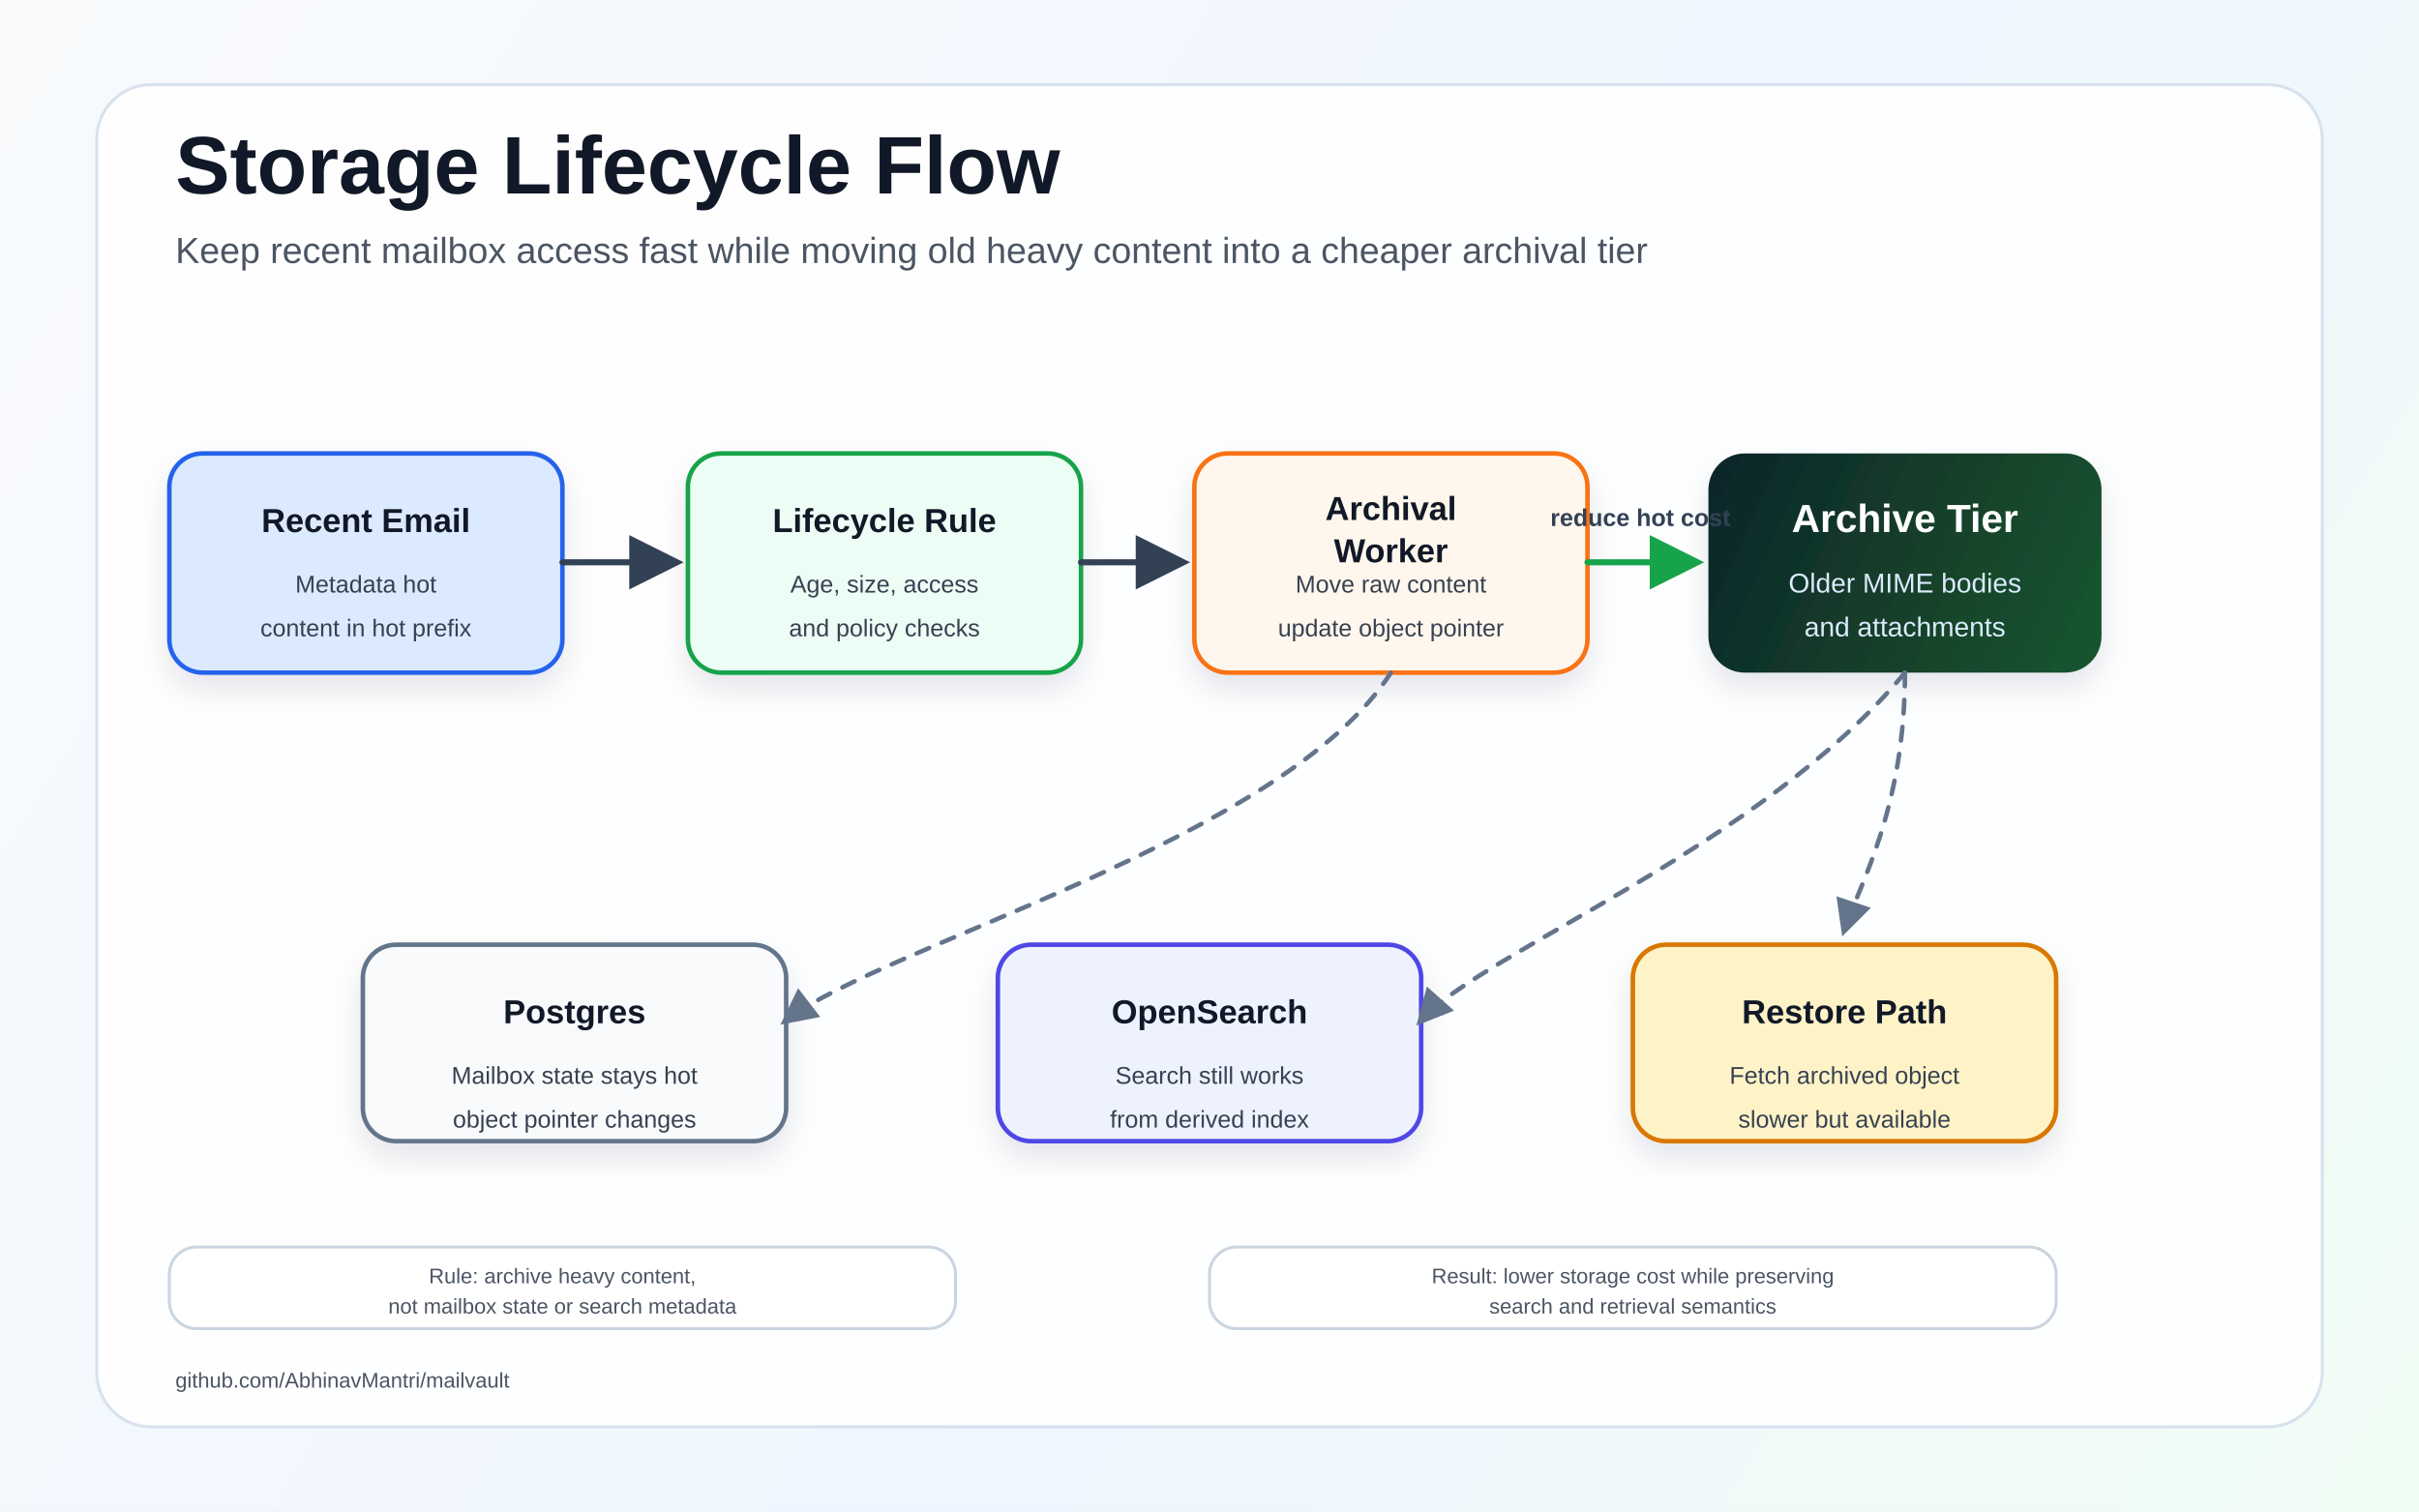
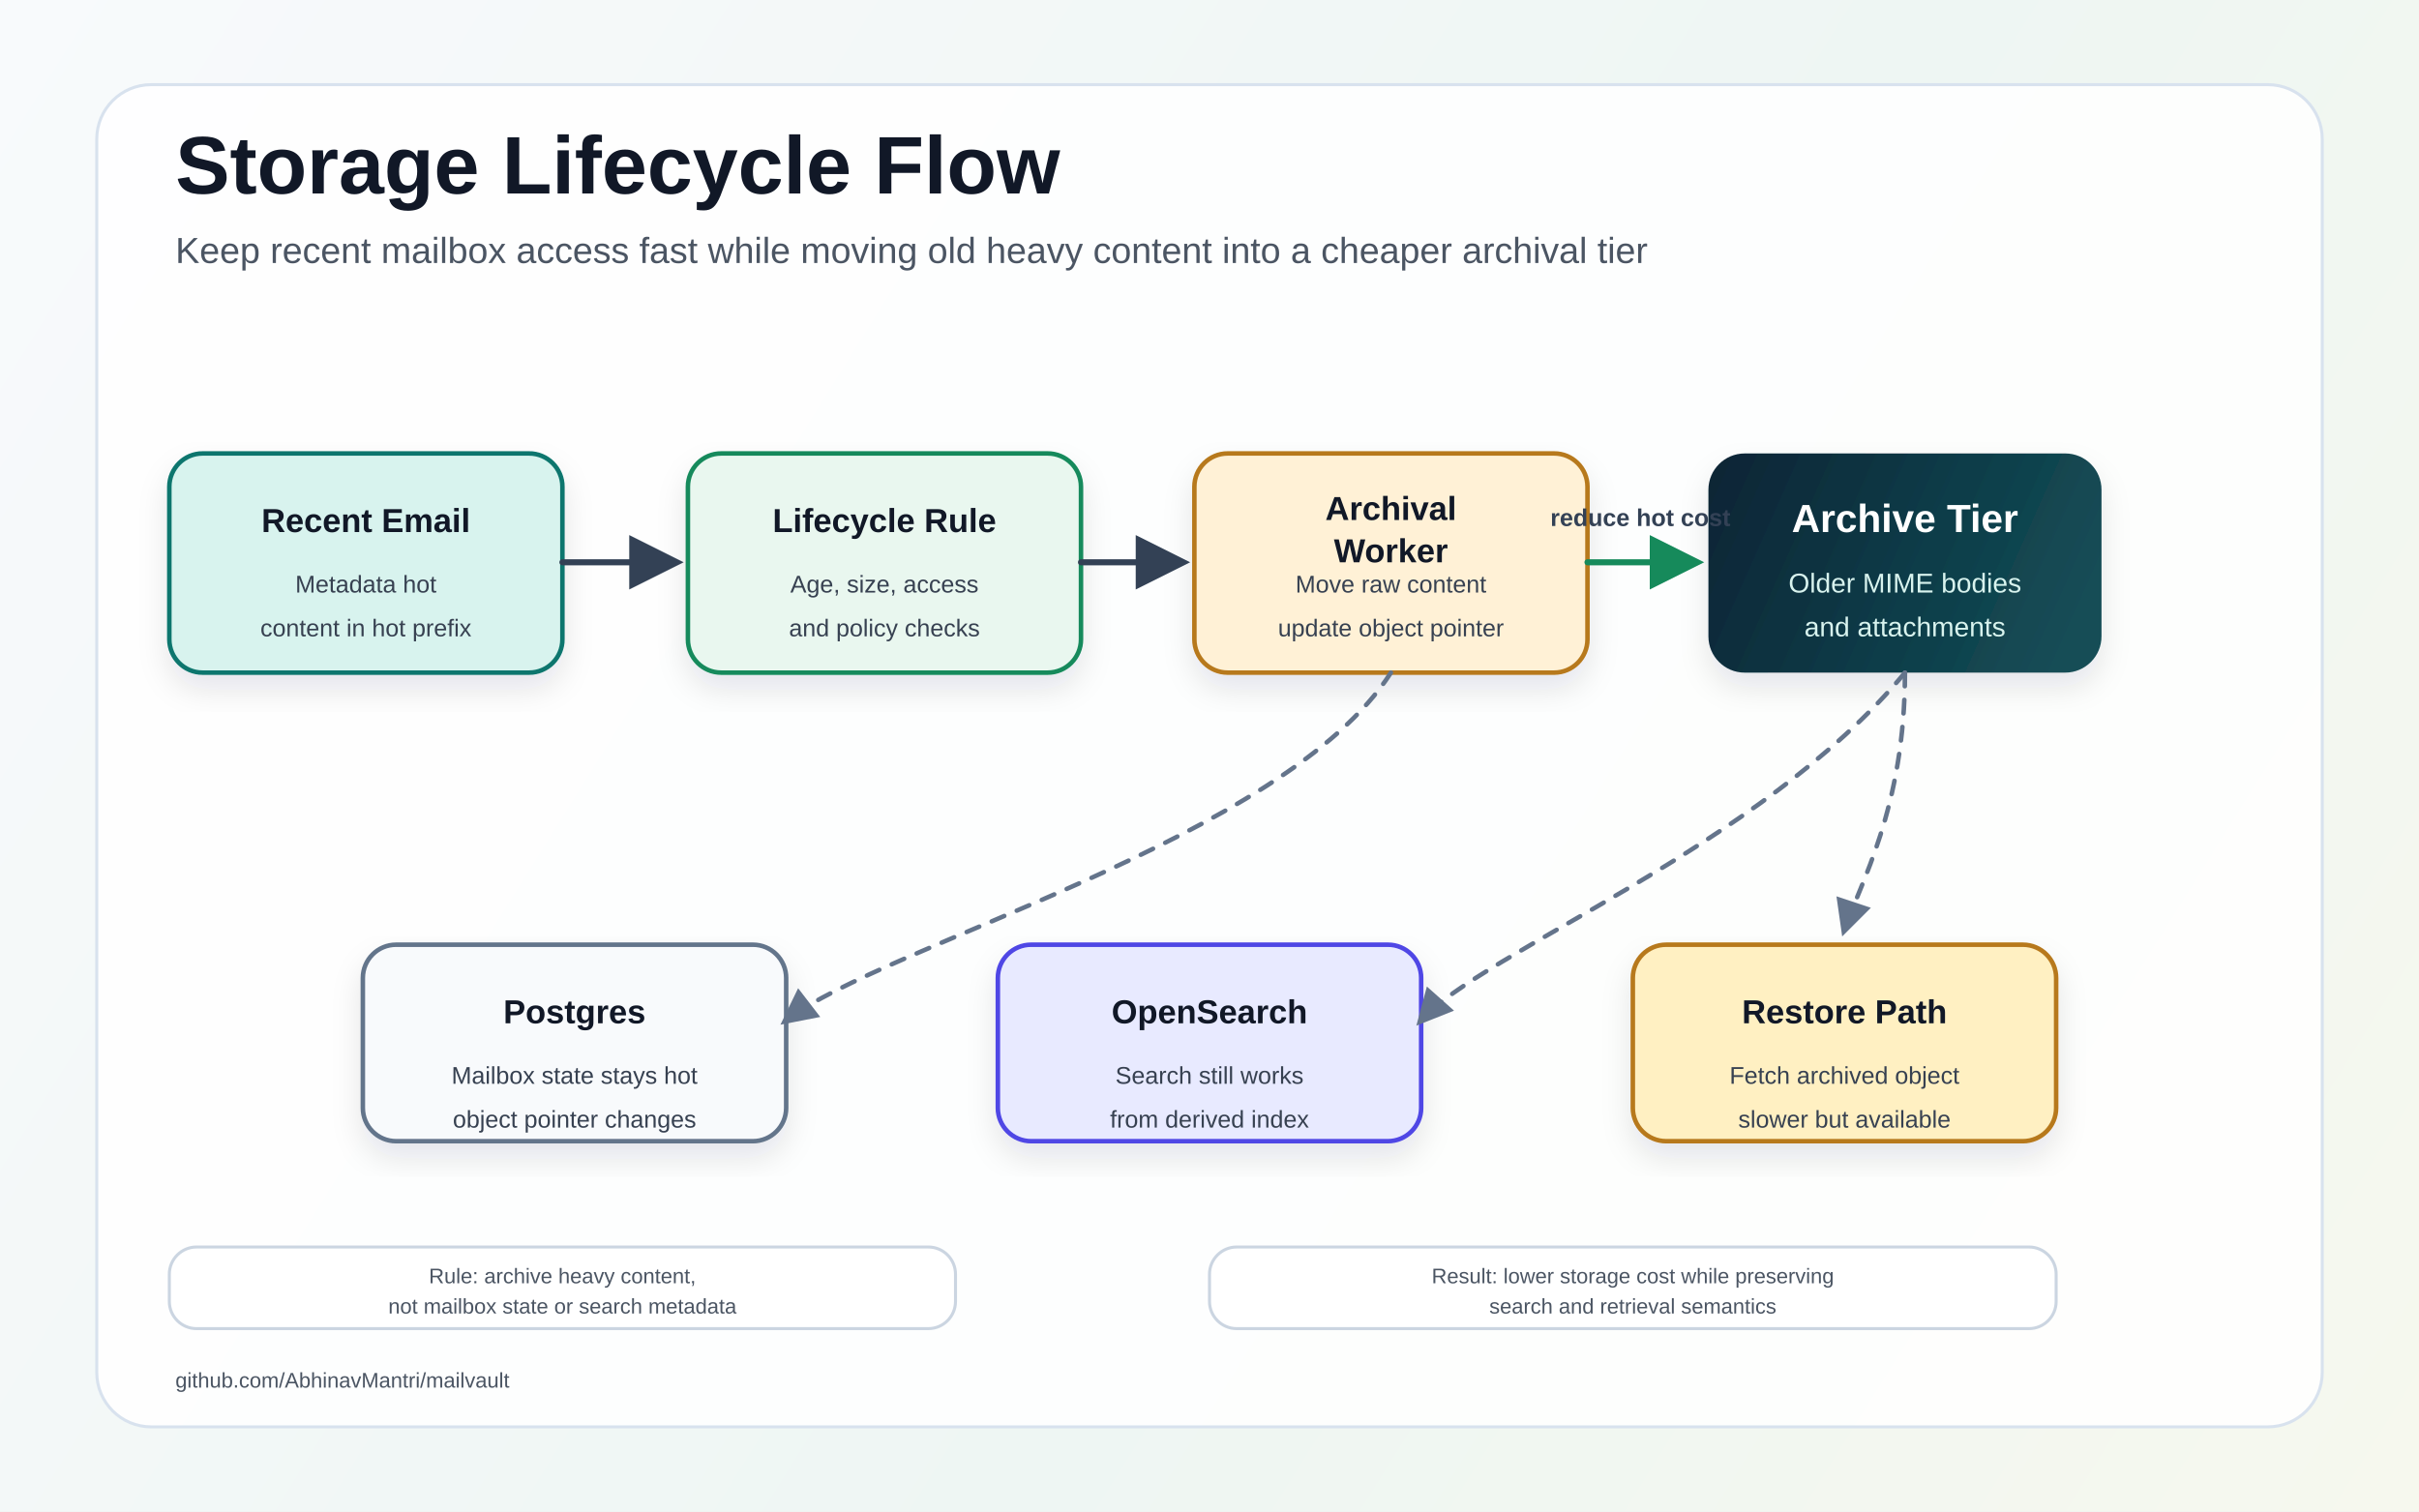
<svg xmlns="http://www.w3.org/2000/svg" width="1600" height="1000" viewBox="0 0 1600 1000" fill="none" role="img" aria-labelledby="title desc">
  <defs>
    <style>
      .title { font: 700 54px Arial, Helvetica, sans-serif; fill: #111827; }
      .subtitle { font: 400 24px Arial, Helvetica, sans-serif; fill: #4b5563; }
      .box-title { font: 700 22px Arial, Helvetica, sans-serif; fill: #111827; }
      .box-body { font: 400 16px Arial, Helvetica, sans-serif; fill: #374151; }
      .small { font: 400 14px Arial, Helvetica, sans-serif; fill: #4b5563; }
      .label { font: 700 16px Arial, Helvetica, sans-serif; fill: #334155; }
      .white-title { font: 700 26px Arial, Helvetica, sans-serif; fill: #ffffff; }
-       .white-small { font: 400 18px Arial, Helvetica, sans-serif; fill: #dbeafe; }
+       .white-small { font: 400 18px Arial, Helvetica, sans-serif; fill: #D8F3EE; }
      .arrow { stroke: #334155; stroke-width: 4; stroke-linecap: round; stroke-linejoin: round; }
      .soft-arrow { stroke: #64748b; stroke-width: 3; stroke-linecap: round; stroke-linejoin: round; stroke-dasharray: 9 9; }
-       .cost-arrow { stroke: #16a34a; stroke-width: 4; stroke-linecap: round; stroke-linejoin: round; }
+       .cost-arrow { stroke: #168A5B; stroke-width: 4; stroke-linecap: round; stroke-linejoin: round; }
      .box { stroke-width: 3; rx: 22; }
    </style>
    <marker id="arrow" viewBox="0 0 10 10" refX="8" refY="5" markerWidth="9" markerHeight="9" orient="auto">
      <path d="M0 0 L10 5 L0 10 z" fill="#334155" />
    </marker>
    <marker id="softArrow" viewBox="0 0 10 10" refX="8" refY="5" markerWidth="8" markerHeight="8" orient="auto">
      <path d="M0 0 L10 5 L0 10 z" fill="#64748b" />
    </marker>
    <marker id="costArrow" viewBox="0 0 10 10" refX="8" refY="5" markerWidth="9" markerHeight="9" orient="auto">
-       <path d="M0 0 L10 5 L0 10 z" fill="#16a34a" />
+       <path d="M0 0 L10 5 L0 10 z" fill="#168A5B" />
    </marker>
    <linearGradient id="pageBg" x1="0" y1="0" x2="1600" y2="1000" gradientUnits="userSpaceOnUse">
      <stop stop-color="#f8fafc" />
-       <stop offset="0.58" stop-color="#eff6ff" />
-       <stop offset="1" stop-color="#f0fdf4" />
+       <stop offset="0.58" stop-color="#EEF6F3" />
+       <stop offset="1" stop-color="#F6F8EE" />
    </linearGradient>
    <linearGradient id="archiveBg" x1="1038" y1="300" x2="1365" y2="445" gradientUnits="userSpaceOnUse">
      <stop stop-color="#0f172a" />
-       <stop offset="1" stop-color="#14532d" />
+       <stop offset="1" stop-color="#124E57" />
    </linearGradient>
    <filter id="shadow" x="-10%" y="-12%" width="120%" height="130%">
      <feDropShadow dx="0" dy="10" stdDeviation="10" flood-color="#0f172a" flood-opacity="0.10" />
    </filter>
  </defs>
  <rect width="1600" height="1000" fill="url(#pageBg)" />
  <rect x="64" y="56" width="1472" height="888" rx="36" fill="#ffffff" fill-opacity="0.88" stroke="#d8e2ee" stroke-width="2" />
  <text x="116" y="128" class="title">Storage Lifecycle Flow</text>
  <text x="116" y="174" class="subtitle">Keep recent mailbox access fast while moving old heavy content into a cheaper archival tier</text>
-   <rect x="112" y="300" width="260" height="145" class="box" fill="#dbeafe" stroke="#2563eb" filter="url(#shadow)" />
+   <rect x="112" y="300" width="260" height="145" class="box" fill="#D8F3EE" stroke="#0F766E" filter="url(#shadow)" />
  <text x="242" y="352" text-anchor="middle" class="box-title">Recent Email</text>
  <text x="242" y="392" text-anchor="middle" class="box-body">Metadata hot</text>
  <text x="242" y="421" text-anchor="middle" class="box-body">content in hot prefix</text>
-   <rect x="455" y="300" width="260" height="145" class="box" fill="#ecfdf5" stroke="#16a34a" filter="url(#shadow)" />
+   <rect x="455" y="300" width="260" height="145" class="box" fill="#E9F7EF" stroke="#168A5B" filter="url(#shadow)" />
  <text x="585" y="352" text-anchor="middle" class="box-title">Lifecycle Rule</text>
  <text x="585" y="392" text-anchor="middle" class="box-body">Age, size, access</text>
  <text x="585" y="421" text-anchor="middle" class="box-body">and policy checks</text>
-   <rect x="790" y="300" width="260" height="145" class="box" fill="#fff7ed" stroke="#f97316" filter="url(#shadow)" />
+   <rect x="790" y="300" width="260" height="145" class="box" fill="#FFF1D6" stroke="#B7791F" filter="url(#shadow)" />
  <text x="920" y="344" text-anchor="middle" class="box-title">Archival</text>
  <text x="920" y="372" text-anchor="middle" class="box-title">Worker</text>
  <text x="920" y="392" text-anchor="middle" class="box-body">Move raw content</text>
  <text x="920" y="421" text-anchor="middle" class="box-body">update object pointer</text>
  <rect x="1130" y="300" width="260" height="145" rx="24" fill="url(#archiveBg)" filter="url(#shadow)" />
  <text x="1260" y="352" text-anchor="middle" class="white-title">Archive Tier</text>
  <text x="1260" y="392" text-anchor="middle" class="white-small">Older MIME bodies</text>
  <text x="1260" y="421" text-anchor="middle" class="white-small">and attachments</text>
  <path class="arrow" d="M372 372 L445 372" marker-end="url(#arrow)" />
  <path class="arrow" d="M715 372 L780 372" marker-end="url(#arrow)" />
  <path class="cost-arrow" d="M1050 372 L1120 372" marker-end="url(#costArrow)" />
  <text x="1085" y="348" text-anchor="middle" class="label">reduce hot cost</text>
  <rect x="240" y="625" width="280" height="130" class="box" fill="#f8fafc" stroke="#64748b" filter="url(#shadow)" />
  <text x="380" y="677" text-anchor="middle" class="box-title">Postgres</text>
  <text x="380" y="717" text-anchor="middle" class="box-body">Mailbox state stays hot</text>
  <text x="380" y="746" text-anchor="middle" class="box-body">object pointer changes</text>
-   <rect x="660" y="625" width="280" height="130" class="box" fill="#eef2ff" stroke="#4f46e5" filter="url(#shadow)" />
+   <rect x="660" y="625" width="280" height="130" class="box" fill="#E8EAFF" stroke="#4F46E5" filter="url(#shadow)" />
  <text x="800" y="677" text-anchor="middle" class="box-title">OpenSearch</text>
  <text x="800" y="717" text-anchor="middle" class="box-body">Search still works</text>
  <text x="800" y="746" text-anchor="middle" class="box-body">from derived index</text>
-   <rect x="1080" y="625" width="280" height="130" class="box" fill="#fef3c7" stroke="#d97706" filter="url(#shadow)" />
+   <rect x="1080" y="625" width="280" height="130" class="box" fill="#FFF0C2" stroke="#B7791F" filter="url(#shadow)" />
  <text x="1220" y="677" text-anchor="middle" class="box-title">Restore Path</text>
  <text x="1220" y="717" text-anchor="middle" class="box-body">Fetch archived object</text>
  <text x="1220" y="746" text-anchor="middle" class="box-body">slower but available</text>
  <path class="soft-arrow" d="M920 445 C850 555 585 625 520 675" marker-end="url(#softArrow)" />
  <path class="soft-arrow" d="M1260 445 C1165 560 980 630 940 675" marker-end="url(#softArrow)" />
  <path class="soft-arrow" d="M1260 445 C1260 535 1230 585 1220 615" marker-end="url(#softArrow)" />
  <rect x="112" y="825" width="520" height="54" rx="18" fill="#ffffff" stroke="#cbd5e1" stroke-width="2" />
  <text x="372" y="849" text-anchor="middle" class="small">Rule: archive heavy content,</text>
  <text x="372" y="869" text-anchor="middle" class="small">not mailbox state or search metadata</text>
  <rect x="800" y="825" width="560" height="54" rx="18" fill="#ffffff" stroke="#cbd5e1" stroke-width="2" />
  <text x="1080" y="849" text-anchor="middle" class="small">Result: lower storage cost while preserving</text>
  <text x="1080" y="869" text-anchor="middle" class="small">search and retrieval semantics</text>
  <text x="116" y="918" class="small">github.com/AbhinavMantri/mailvault</text>
</svg>
